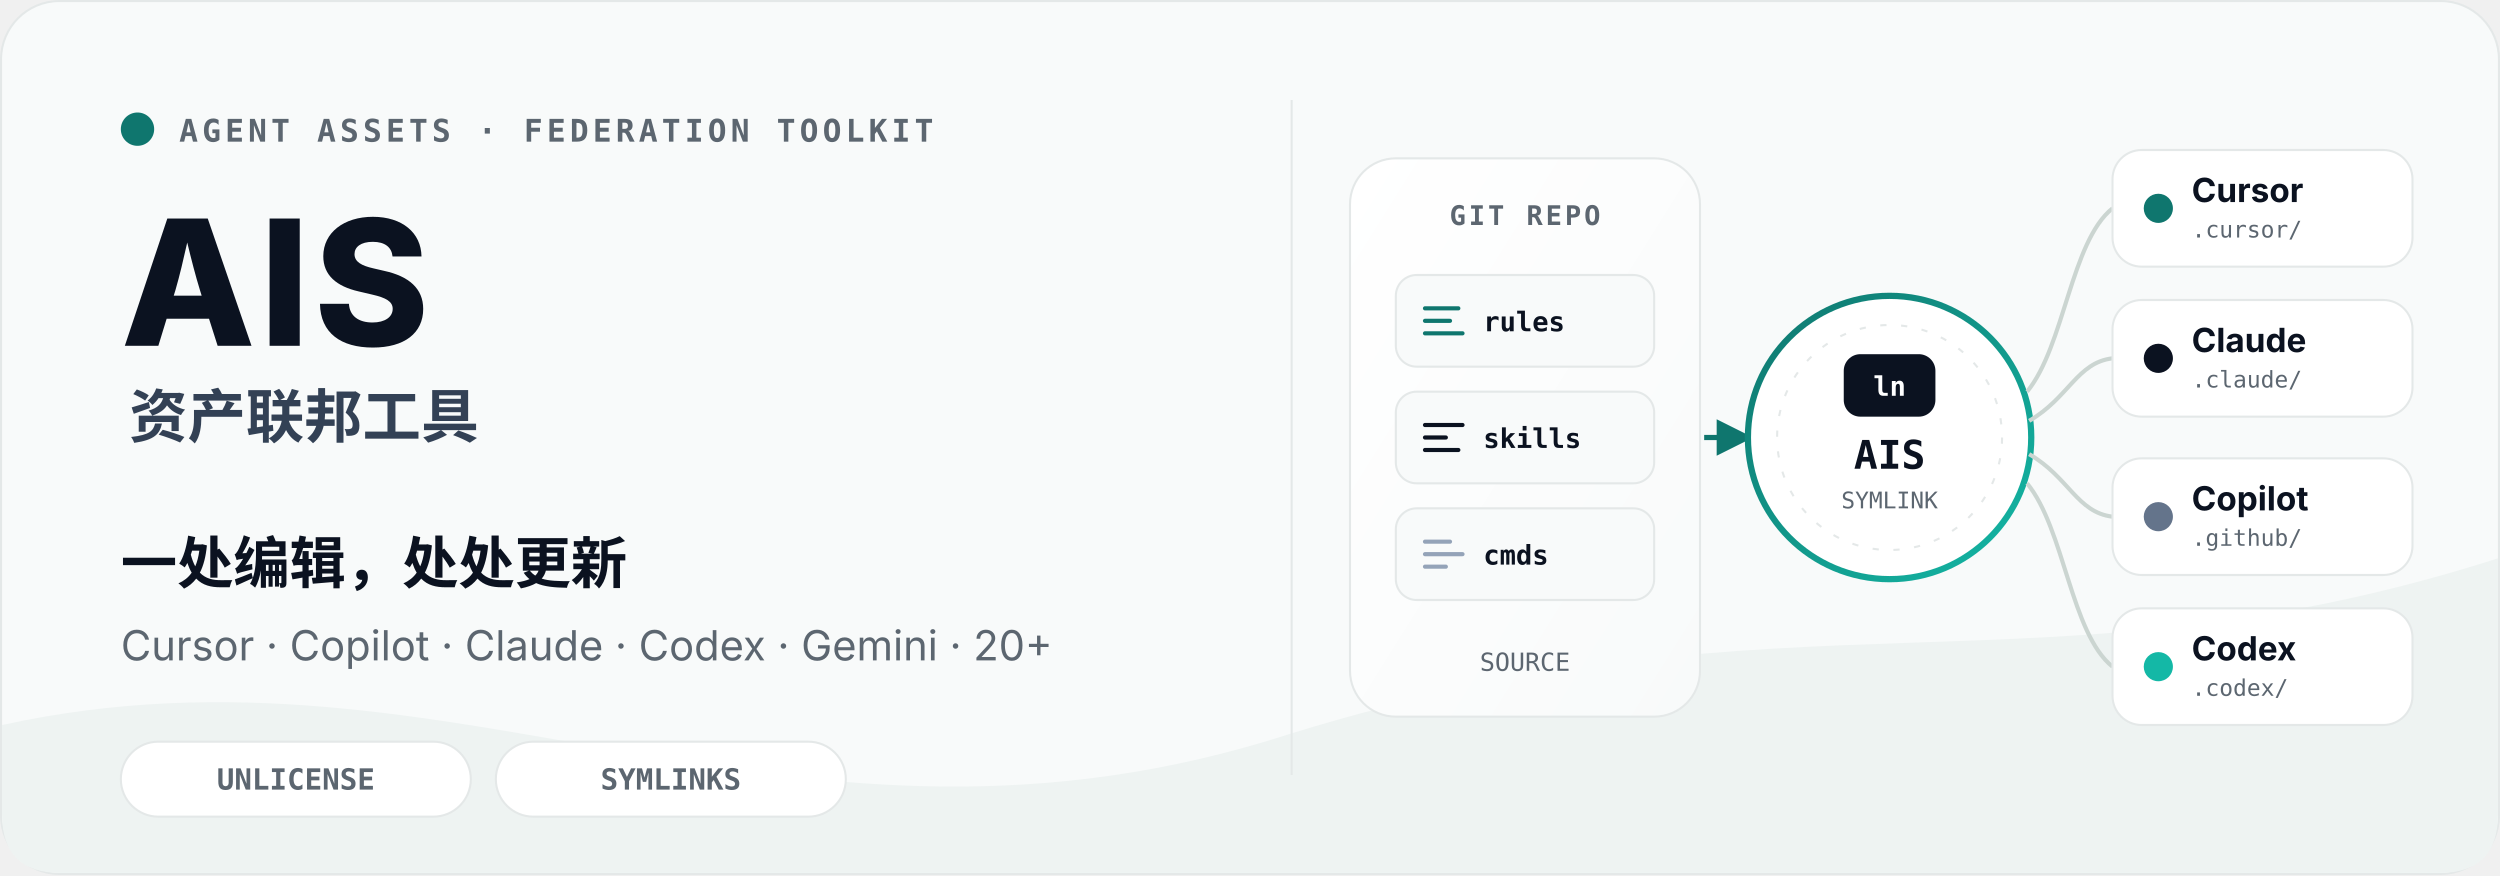
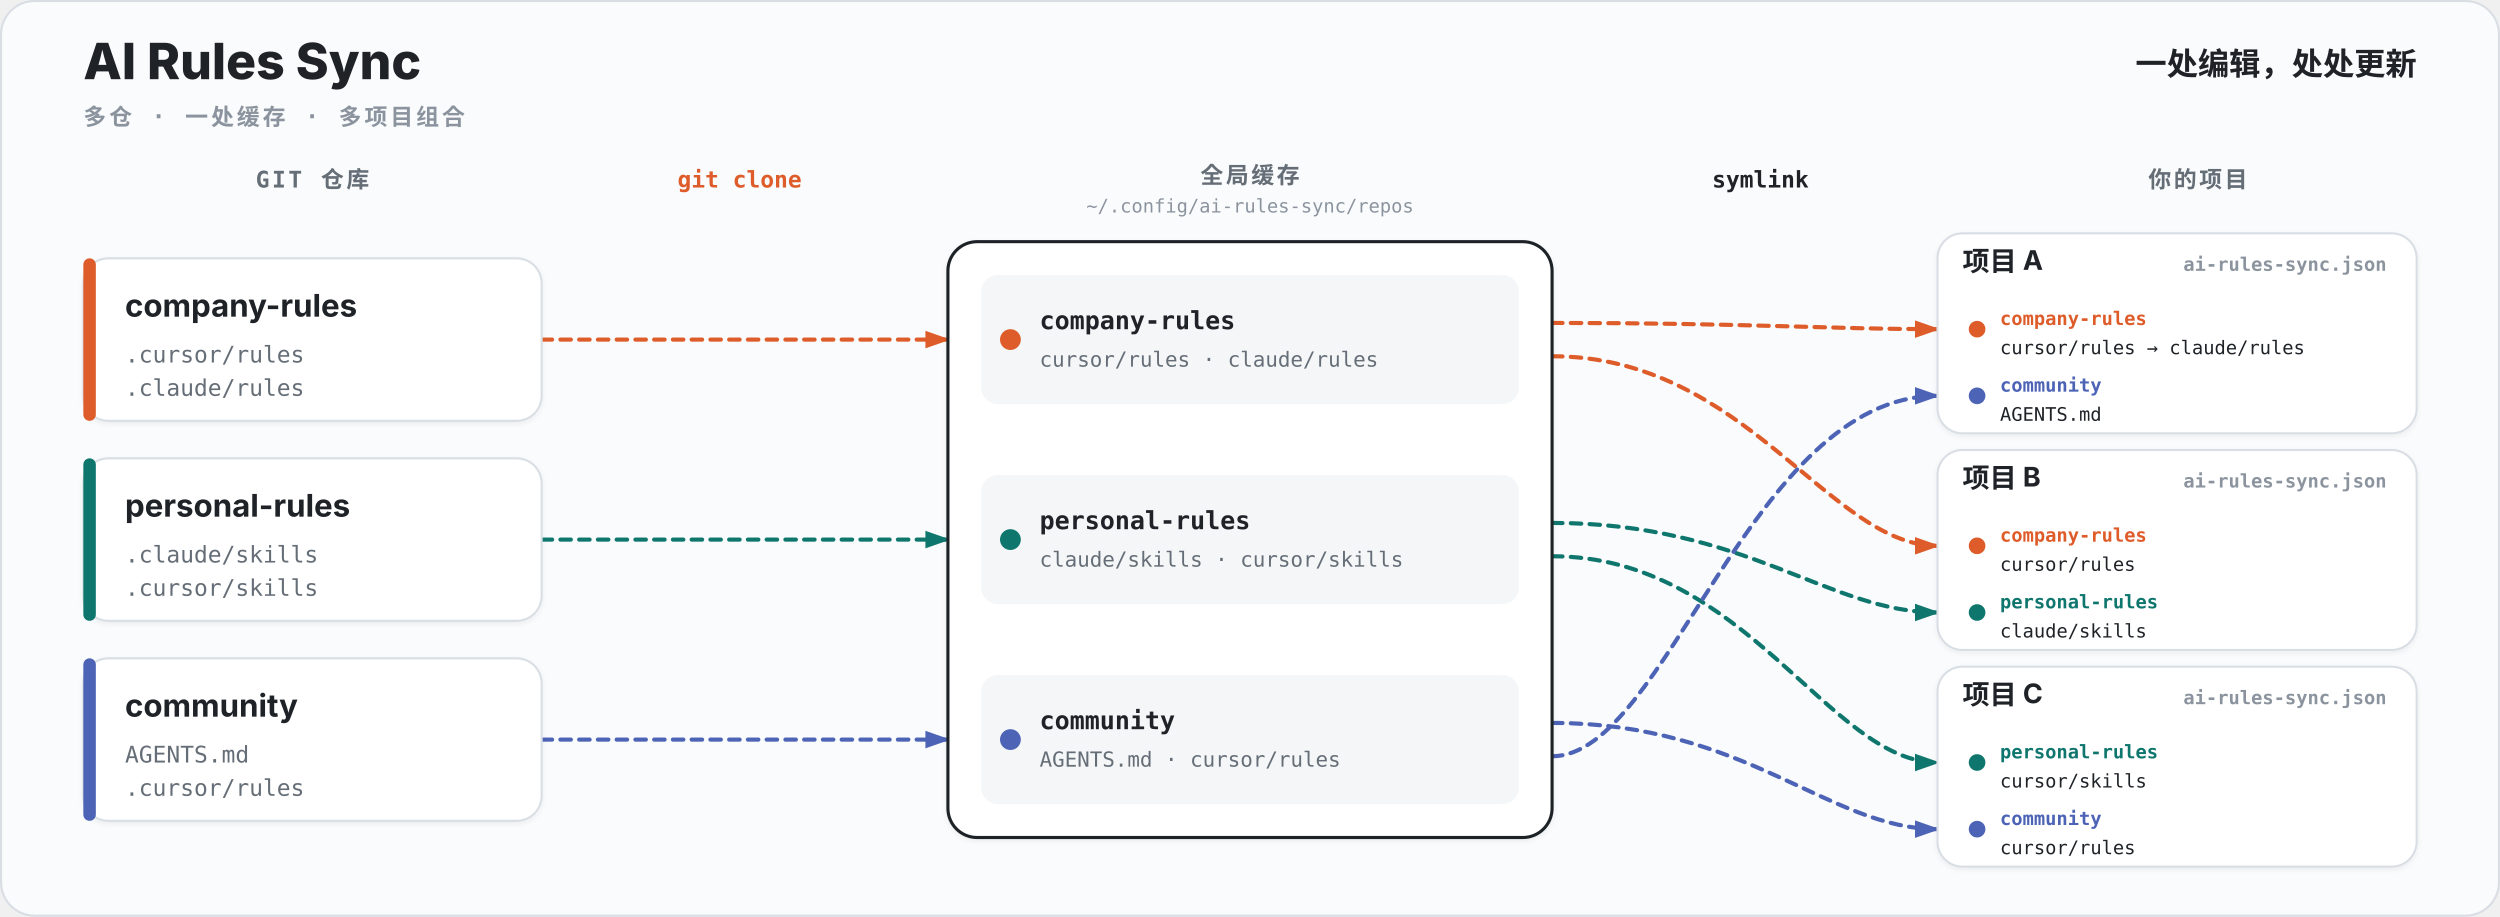
- <svg xmlns="http://www.w3.org/2000/svg" width="1200" height="420" viewBox="0 0 1200 420" role="img" aria-labelledby="title desc">
+ <svg xmlns="http://www.w3.org/2000/svg" width="1200" height="440" viewBox="0 0 1200 440" role="img" aria-labelledby="title desc">
  <style>
+     .line { fill: none; stroke-width: 2; stroke-dasharray: 5 4; stroke-linecap: round; }
    @media (prefers-reduced-motion: no-preference) {
-       .animated-arrow {
-         stroke-dasharray: 5 5;
-         animation: arrow-flow 0.75s linear infinite;
-       }
-       .hub-ring {
-         animation: hub-pulse 2.8s ease-in-out infinite;
-       }
+       .line { animation: flow 0.75s linear infinite; }
    }
-     @keyframes arrow-flow {
-       to { stroke-dashoffset: -10; }
-     }
-     @keyframes hub-pulse {
-       0%, 100% { opacity: 1; }
-       50% { opacity: 0.45; }
-     }
+     @keyframes flow { to { stroke-dashoffset: -9; } }
  </style>
  <defs>
-     <linearGradient id="ais-accent-zh" x1="0" y1="0" x2="1" y2="1">
-       <stop offset="0" stop-color="#0F766E" />
-       <stop offset="1" stop-color="#14B8A6" />
-     </linearGradient>
-     <linearGradient id="ais-panel-zh" x1="0" y1="0" x2="1" y2="1">
-       <stop offset="0" stop-color="#FFFFFF" />
-       <stop offset="1" stop-color="#F8FAFA" />
-     </linearGradient>
-     <marker id="ais-arrow-zh" viewBox="0 0 10 10" refX="8" refY="5" markerWidth="7" markerHeight="7" orient="auto-start-reverse">
-       <path d="M 0 0 L 10 5 L 0 10 z" fill="#0F766E" />
+     <marker id="m-zh-co" viewBox="0 0 10 10" refX="9" refY="5" markerWidth="6" markerHeight="6" orient="auto">
+       <path d="M 0 1.5 L 10 5 L 0 8.5 z" fill="#DE5C2A" />
    </marker>
+     <marker id="m-zh-pe" viewBox="0 0 10 10" refX="9" refY="5" markerWidth="6" markerHeight="6" orient="auto">
+       <path d="M 0 1.5 L 10 5 L 0 8.5 z" fill="#0F766E" />
+     </marker>
+     <marker id="m-zh-cm" viewBox="0 0 10 10" refX="9" refY="5" markerWidth="6" markerHeight="6" orient="auto">
+       <path d="M 0 1.5 L 10 5 L 0 8.5 z" fill="#4C63B6" />
+     </marker>
+     <filter id="sh-zh" x="-8%" y="-8%" width="116%" height="124%">
+       <feDropShadow dx="0" dy="1" stdDeviation="1.4" flood-color="#1F2328" flood-opacity="0.06" />
+     </filter>
  </defs>
-   <rect x="0.5" y="0.5" width="1199" height="419" rx="28" fill="#F8FAFA" stroke="#E4E8E8" />
-   <path d="M1 348 C220 300 380 430 620 352 C860 278 980 338 1199 268 L1199 391 Q1199 419 1171 419 H29 Q1 419 1 391 Z" fill="#EEF3F2" />
-   <line x1="620" y1="48" x2="620" y2="372" stroke="#E4E8E8" />
-   <g id="title-block" transform="translate(58 54)">
-     <g>
-       <circle cx="8" cy="8" r="8" fill="#0F766E" />
-       <text x="28" y="14" fill="#5C6670" font-family="ui-monospace, SFMono-Regular, Menlo, monospace" font-size="15" font-weight="700" letter-spacing="2">AGENT ASSETS · FEDERATION TOOLKIT</text>
+   <rect x="0.5" y="0.5" width="1199" height="439" rx="16" fill="#FAFBFC" stroke="#D8DEE4" />
+   <text x="40" y="38" fill="#1F2328" font-family="-apple-system, BlinkMacSystemFont, 'Segoe UI', 'PingFang SC', sans-serif" font-size="24" font-weight="800">AI Rules Sync</text>
+   <text x="1160" y="36" fill="#1F2328" font-family="-apple-system, BlinkMacSystemFont, 'Segoe UI', 'PingFang SC', sans-serif" font-size="15" font-weight="600" text-anchor="end">一处编辑，处处更新</text>
+   <text x="40" y="60" fill="#8B949E" font-family="ui-monospace, SFMono-Regular, Menlo, monospace" font-size="11" font-weight="700" letter-spacing="1.4">多仓  ·  一处缓存  ·  多项目组合</text>
+   <text x="150" y="90" fill="#656D76" font-family="ui-monospace, SFMono-Regular, Menlo, monospace" font-size="11" font-weight="700" text-anchor="middle" letter-spacing="1.2">GIT 仓库</text>
+   <text x="355" y="90" fill="#DE5C2A" font-family="ui-monospace, SFMono-Regular, Menlo, monospace" font-size="11" font-weight="700" text-anchor="middle">git clone</text>
+   <text x="600" y="88" fill="#656D76" font-family="ui-monospace, SFMono-Regular, Menlo, monospace" font-size="11" font-weight="700" text-anchor="middle" letter-spacing="1.2">全局缓存</text>
+   <text x="600" y="102" fill="#8B949E" font-family="ui-monospace, SFMono-Regular, Menlo, monospace" font-size="9" font-weight="400" text-anchor="middle">~/.config/ai-rules-sync/repos</text>
+   <text x="845" y="90" fill="#1F2328" font-family="ui-monospace, SFMono-Regular, Menlo, monospace" font-size="11" font-weight="700" text-anchor="middle">symlink</text>
+   <text x="1055" y="90" fill="#656D76" font-family="ui-monospace, SFMono-Regular, Menlo, monospace" font-size="11" font-weight="700" text-anchor="middle" letter-spacing="1.2">你的项目</text>
+   <path class="line" stroke="#DE5C2A" d="M260 163 H455" marker-end="url(#m-zh-co)" />
+   <path class="line" stroke="#0F766E" d="M260 259 H455" marker-end="url(#m-zh-pe)" />
+   <path class="line" stroke="#4C63B6" d="M260 355 H455" marker-end="url(#m-zh-cm)" />
+   <path class="line" stroke="#DE5C2A" d="M745 155 C838 155, 878 158, 930 158" marker-end="url(#m-zh-co)" />
+   <path class="line" stroke="#DE5C2A" d="M745 171 C838 171, 878 262, 930 262" marker-end="url(#m-zh-co)" />
+   <path class="line" stroke="#0F766E" d="M745 251 C838 251, 878 294, 930 294" marker-end="url(#m-zh-pe)" />
+   <path class="line" stroke="#0F766E" d="M745 267 C838 267, 878 366, 930 366" marker-end="url(#m-zh-pe)" />
+   <path class="line" stroke="#4C63B6" d="M745 347 C838 347, 878 398, 930 398" marker-end="url(#m-zh-cm)" />
+   <path class="line" stroke="#4C63B6" d="M745 363 C800 363, 840 190, 930 190" marker-end="url(#m-zh-cm)" />
+   <g transform="translate(40 124)">
+     <rect width="220" height="78" rx="12" fill="#FFFFFF" stroke="#D8DEE4" filter="url(#sh-zh)" />
+     <rect x="0" y="0" width="6" height="78" rx="3" fill="#DE5C2A" />
+     <text x="20" y="28" fill="#1F2328" font-family="-apple-system, BlinkMacSystemFont, 'Segoe UI', 'PingFang SC', sans-serif" font-size="15" font-weight="700">company-rules</text>
+     <text x="20" y="50" fill="#656D76" font-family="ui-monospace, SFMono-Regular, Menlo, monospace" font-size="11" font-weight="400">.cursor/rules</text>
+     <text x="20" y="66" fill="#656D76" font-family="ui-monospace, SFMono-Regular, Menlo, monospace" font-size="11" font-weight="400">.claude/rules</text>
+   </g>
+   <g transform="translate(40 220)">
+     <rect width="220" height="78" rx="12" fill="#FFFFFF" stroke="#D8DEE4" filter="url(#sh-zh)" />
+     <rect x="0" y="0" width="6" height="78" rx="3" fill="#0F766E" />
+     <text x="20" y="28" fill="#1F2328" font-family="-apple-system, BlinkMacSystemFont, 'Segoe UI', 'PingFang SC', sans-serif" font-size="15" font-weight="700">personal-rules</text>
+     <text x="20" y="50" fill="#656D76" font-family="ui-monospace, SFMono-Regular, Menlo, monospace" font-size="11" font-weight="400">.claude/skills</text>
+     <text x="20" y="66" fill="#656D76" font-family="ui-monospace, SFMono-Regular, Menlo, monospace" font-size="11" font-weight="400">.cursor/skills</text>
+   </g>
+   <g transform="translate(40 316)">
+     <rect width="220" height="78" rx="12" fill="#FFFFFF" stroke="#D8DEE4" filter="url(#sh-zh)" />
+     <rect x="0" y="0" width="6" height="78" rx="3" fill="#4C63B6" />
+     <text x="20" y="28" fill="#1F2328" font-family="-apple-system, BlinkMacSystemFont, 'Segoe UI', 'PingFang SC', sans-serif" font-size="15" font-weight="700">community</text>
+     <text x="20" y="50" fill="#656D76" font-family="ui-monospace, SFMono-Regular, Menlo, monospace" font-size="11" font-weight="400">AGENTS.md</text>
+     <text x="20" y="66" fill="#656D76" font-family="ui-monospace, SFMono-Regular, Menlo, monospace" font-size="11" font-weight="400">.cursor/rules</text>
+   </g>
+   <g transform="translate(455 116)">
+     <rect width="290" height="286" rx="14" fill="#FFFFFF" stroke="#1F2328" stroke-width="1.5" filter="url(#sh-zh)" />
+     <g transform="translate(16 16)">
+       <rect width="258" height="62" rx="8" fill="#F4F6F8" />
+       <circle cx="14" cy="31" r="5" fill="#DE5C2A" />
+       <text x="28" y="26" fill="#1F2328" font-family="ui-monospace, SFMono-Regular, Menlo, monospace" font-size="12" font-weight="700">company-rules</text>
+       <text x="28" y="44" fill="#656D76" font-family="ui-monospace, SFMono-Regular, Menlo, monospace" font-size="10" font-weight="400">cursor/rules · claude/rules</text>
    </g>
-     <text x="0" y="112" fill="#0B1220" font-family="-apple-system, BlinkMacSystemFont, 'Segoe UI', 'PingFang SC', sans-serif" font-size="84" font-weight="800" letter-spacing="2">AIS</text>
-     <text x="4" y="156" fill="#334155" font-family="-apple-system, BlinkMacSystemFont, 'Segoe UI', 'PingFang SC', sans-serif" font-size="28" font-weight="600">资产联邦工具</text>
-     <text x="0" y="226" fill="#0B1220" font-family="-apple-system, BlinkMacSystemFont, 'Segoe UI', 'PingFang SC', sans-serif" font-size="27" font-weight="600">一处编辑，处处更新</text>
-     <text x="0" y="263" fill="#5C6670" font-family="-apple-system, BlinkMacSystemFont, 'Segoe UI', sans-serif" font-size="20">Cursor · Copilot · Claude · Codex · Gemini · 20+</text>
-     <g transform="translate(0 302)">
-       <rect width="168" height="36" rx="18" fill="#FFFFFF" stroke="#E4E8E8" />
-       <text x="84" y="23" text-anchor="middle" fill="#5C6670" font-family="ui-monospace, SFMono-Regular, Menlo, monospace" font-size="14" font-weight="700">UNLICENSE</text>
-       <rect x="180" width="168" height="36" rx="18" fill="#FFFFFF" stroke="#E4E8E8" />
-       <text x="264" y="23" text-anchor="middle" fill="#5C6670" font-family="ui-monospace, SFMono-Regular, Menlo, monospace" font-size="14" font-weight="700">SYMLINKS</text>
+     <g transform="translate(16 112)">
+       <rect width="258" height="62" rx="8" fill="#F4F6F8" />
+       <circle cx="14" cy="31" r="5" fill="#0F766E" />
+       <text x="28" y="26" fill="#1F2328" font-family="ui-monospace, SFMono-Regular, Menlo, monospace" font-size="12" font-weight="700">personal-rules</text>
+       <text x="28" y="44" fill="#656D76" font-family="ui-monospace, SFMono-Regular, Menlo, monospace" font-size="10" font-weight="400">claude/skills · cursor/skills</text>
+     </g>
+     <g transform="translate(16 208)">
+       <rect width="258" height="62" rx="8" fill="#F4F6F8" />
+       <circle cx="14" cy="31" r="5" fill="#4C63B6" />
+       <text x="28" y="26" fill="#1F2328" font-family="ui-monospace, SFMono-Regular, Menlo, monospace" font-size="12" font-weight="700">community</text>
+       <text x="28" y="44" fill="#656D76" font-family="ui-monospace, SFMono-Regular, Menlo, monospace" font-size="10" font-weight="400">AGENTS.md · cursor/rules</text>
    </g>
  </g>
-   <g id="project-proof">
-     <rect x="648" y="76" width="168" height="268" rx="22" fill="url(#ais-panel-zh)" stroke="#E4E8E8" />
-     <text x="732" y="108" text-anchor="middle" fill="#5C6670" font-family="ui-monospace, SFMono-Regular, Menlo, monospace" font-size="13" font-weight="700" letter-spacing="1.4">GIT REPO</text>
-     <g transform="translate(670 132)">
-       <rect width="124" height="44" rx="10" fill="#F8FAFA" stroke="#E4E8E8" />
-       <path d="M14 16h16M14 22h12M14 28h18" stroke="#0F766E" stroke-width="2" stroke-linecap="round" />
-       <text x="42" y="27" fill="#0B1220" font-family="ui-monospace, SFMono-Regular, Menlo, monospace" font-size="13" font-weight="700">rules</text>
+   <g transform="translate(930 112)">
+     <rect width="230" height="96" rx="12" fill="#FFFFFF" stroke="#D8DEE4" filter="url(#sh-zh)" />
+     <text x="12" y="18" fill="#1F2328" font-family="-apple-system, BlinkMacSystemFont, 'Segoe UI', 'PingFang SC', sans-serif" font-size="13" font-weight="700">项目 A</text>
+     <text x="118" y="18" fill="#8B949E" font-family="ui-monospace, SFMono-Regular, Menlo, monospace" font-size="9" font-weight="700">ai-rules-sync.json</text>
+     <g transform="translate(12 36)">
+       <circle cx="7" cy="10" r="4" fill="#DE5C2A" />
+       <text x="18" y="8" fill="#DE5C2A" font-family="ui-monospace, SFMono-Regular, Menlo, monospace" font-size="9" font-weight="700">company-rules</text>
+       <text x="18" y="22" fill="#1F2328" font-family="ui-monospace, SFMono-Regular, Menlo, monospace" font-size="9" font-weight="400">cursor/rules → claude/rules</text>
    </g>
-     <g transform="translate(670 188)">
-       <rect width="124" height="44" rx="10" fill="#F8FAFA" stroke="#E4E8E8" />
-       <path d="M14 16h18M14 22h10M14 28h16" stroke="#0B1220" stroke-width="2" stroke-linecap="round" />
-       <text x="42" y="27" fill="#0B1220" font-family="ui-monospace, SFMono-Regular, Menlo, monospace" font-size="13" font-weight="700">skills</text>
+     <g transform="translate(12 68)">
+       <circle cx="7" cy="10" r="4" fill="#4C63B6" />
+       <text x="18" y="8" fill="#4C63B6" font-family="ui-monospace, SFMono-Regular, Menlo, monospace" font-size="9" font-weight="700">community</text>
+       <text x="18" y="22" fill="#1F2328" font-family="ui-monospace, SFMono-Regular, Menlo, monospace" font-size="9" font-weight="400">AGENTS.md</text>
    </g>
-     <g transform="translate(670 244)">
-       <rect width="124" height="44" rx="10" fill="#F8FAFA" stroke="#E4E8E8" />
-       <path d="M14 16h12M14 22h18M14 28h10" stroke="#94A3B8" stroke-width="2" stroke-linecap="round" />
-       <text x="42" y="27" fill="#0B1220" font-family="ui-monospace, SFMono-Regular, Menlo, monospace" font-size="13" font-weight="700">cmds</text>
+   </g>
+   <g transform="translate(930 216)">
+     <rect width="230" height="96" rx="12" fill="#FFFFFF" stroke="#D8DEE4" filter="url(#sh-zh)" />
+     <text x="12" y="18" fill="#1F2328" font-family="-apple-system, BlinkMacSystemFont, 'Segoe UI', 'PingFang SC', sans-serif" font-size="13" font-weight="700">项目 B</text>
+     <text x="118" y="18" fill="#8B949E" font-family="ui-monospace, SFMono-Regular, Menlo, monospace" font-size="9" font-weight="700">ai-rules-sync.json</text>
+     <g transform="translate(12 36)">
+       <circle cx="7" cy="10" r="4" fill="#DE5C2A" />
+       <text x="18" y="8" fill="#DE5C2A" font-family="ui-monospace, SFMono-Regular, Menlo, monospace" font-size="9" font-weight="700">company-rules</text>
+       <text x="18" y="22" fill="#1F2328" font-family="ui-monospace, SFMono-Regular, Menlo, monospace" font-size="9" font-weight="400">cursor/rules</text>
    </g>
-     <text x="732" y="322" text-anchor="middle" fill="#5C6670" font-family="ui-monospace, SFMono-Regular, Menlo, monospace" font-size="12">SOURCE</text>
-     <path class="animated-arrow" d="M818 210 H838" fill="none" stroke="#0F766E" stroke-width="2.5" marker-end="url(#ais-arrow-zh)" />
-     <circle class="hub-ring" cx="907" cy="210" r="68" fill="#FFFFFF" stroke="url(#ais-accent-zh)" stroke-width="3" />
-     <circle cx="907" cy="210" r="54" fill="none" stroke="#E4E8E8" stroke-dasharray="3 7" />
-     <rect x="885" y="170" width="44" height="30" rx="8" fill="#0B1220" />
-     <text x="907" y="190" text-anchor="middle" fill="#FFFFFF" font-family="ui-monospace, SFMono-Regular, Menlo, monospace" font-size="13" font-weight="800">ln</text>
-     <text x="907" y="225" text-anchor="middle" fill="#0B1220" font-family="ui-monospace, SFMono-Regular, Menlo, monospace" font-size="19" font-weight="800">AIS</text>
-     <text x="907" y="244" text-anchor="middle" fill="#5C6670" font-family="ui-monospace, SFMono-Regular, Menlo, monospace" font-size="11">SYMLINK</text>
-     <path class="animated-arrow" d="M973 188 C991 166 994 116 1014 100" fill="none" stroke="#CBD5D1" stroke-width="2" />
-     <path class="animated-arrow" d="M974 202 C993 191 997 174 1014 172" fill="none" stroke="#CBD5D1" stroke-width="2" />
-     <path class="animated-arrow" d="M974 218 C993 229 997 246 1014 248" fill="none" stroke="#CBD5D1" stroke-width="2" />
-     <path class="animated-arrow" d="M973 232 C991 254 994 304 1014 320" fill="none" stroke="#CBD5D1" stroke-width="2" />
-     <g transform="translate(1014 72)">
-       <rect width="144" height="56" rx="14" fill="#FFFFFF" stroke="#E4E8E8" />
-       <circle cx="22" cy="28" r="7" fill="#0F766E" />
-       <text x="38" y="25" fill="#0B1220" font-family="-apple-system, BlinkMacSystemFont, 'Segoe UI', sans-serif" font-size="16" font-weight="700">Cursor</text>
-       <text x="38" y="42" fill="#5C6670" font-family="ui-monospace, SFMono-Regular, Menlo, monospace" font-size="11">.cursor/</text>
+     <g transform="translate(12 68)">
+       <circle cx="7" cy="10" r="4" fill="#0F766E" />
+       <text x="18" y="8" fill="#0F766E" font-family="ui-monospace, SFMono-Regular, Menlo, monospace" font-size="9" font-weight="700">personal-rules</text>
+       <text x="18" y="22" fill="#1F2328" font-family="ui-monospace, SFMono-Regular, Menlo, monospace" font-size="9" font-weight="400">claude/skills</text>
    </g>
-     <g transform="translate(1014 144)">
-       <rect width="144" height="56" rx="14" fill="#FFFFFF" stroke="#E4E8E8" />
-       <circle cx="22" cy="28" r="7" fill="#0B1220" />
-       <text x="38" y="25" fill="#0B1220" font-family="-apple-system, BlinkMacSystemFont, 'Segoe UI', sans-serif" font-size="16" font-weight="700">Claude</text>
-       <text x="38" y="42" fill="#5C6670" font-family="ui-monospace, SFMono-Regular, Menlo, monospace" font-size="11">.claude/</text>
+   </g>
+   <g transform="translate(930 320)">
+     <rect width="230" height="96" rx="12" fill="#FFFFFF" stroke="#D8DEE4" filter="url(#sh-zh)" />
+     <text x="12" y="18" fill="#1F2328" font-family="-apple-system, BlinkMacSystemFont, 'Segoe UI', 'PingFang SC', sans-serif" font-size="13" font-weight="700">项目 C</text>
+     <text x="118" y="18" fill="#8B949E" font-family="ui-monospace, SFMono-Regular, Menlo, monospace" font-size="9" font-weight="700">ai-rules-sync.json</text>
+     <g transform="translate(12 36)">
+       <circle cx="7" cy="10" r="4" fill="#0F766E" />
+       <text x="18" y="8" fill="#0F766E" font-family="ui-monospace, SFMono-Regular, Menlo, monospace" font-size="9" font-weight="700">personal-rules</text>
+       <text x="18" y="22" fill="#1F2328" font-family="ui-monospace, SFMono-Regular, Menlo, monospace" font-size="9" font-weight="400">cursor/skills</text>
    </g>
-     <g transform="translate(1014 220)">
-       <rect width="144" height="56" rx="14" fill="#FFFFFF" stroke="#E4E8E8" />
-       <circle cx="22" cy="28" r="7" fill="#64748B" />
-       <text x="38" y="25" fill="#0B1220" font-family="-apple-system, BlinkMacSystemFont, 'Segoe UI', sans-serif" font-size="16" font-weight="700">Copilot</text>
-       <text x="38" y="42" fill="#5C6670" font-family="ui-monospace, SFMono-Regular, Menlo, monospace" font-size="11">.github/</text>
-     </g>
-     <g transform="translate(1014 292)">
-       <rect width="144" height="56" rx="14" fill="#FFFFFF" stroke="#E4E8E8" />
-       <circle cx="22" cy="28" r="7" fill="#14B8A6" />
-       <text x="38" y="25" fill="#0B1220" font-family="-apple-system, BlinkMacSystemFont, 'Segoe UI', sans-serif" font-size="16" font-weight="700">Codex</text>
-       <text x="38" y="42" fill="#5C6670" font-family="ui-monospace, SFMono-Regular, Menlo, monospace" font-size="11">.codex/</text>
+     <g transform="translate(12 68)">
+       <circle cx="7" cy="10" r="4" fill="#4C63B6" />
+       <text x="18" y="8" fill="#4C63B6" font-family="ui-monospace, SFMono-Regular, Menlo, monospace" font-size="9" font-weight="700">community</text>
+       <text x="18" y="22" fill="#1F2328" font-family="ui-monospace, SFMono-Regular, Menlo, monospace" font-size="9" font-weight="400">cursor/rules</text>
    </g>
  </g>
</svg>
